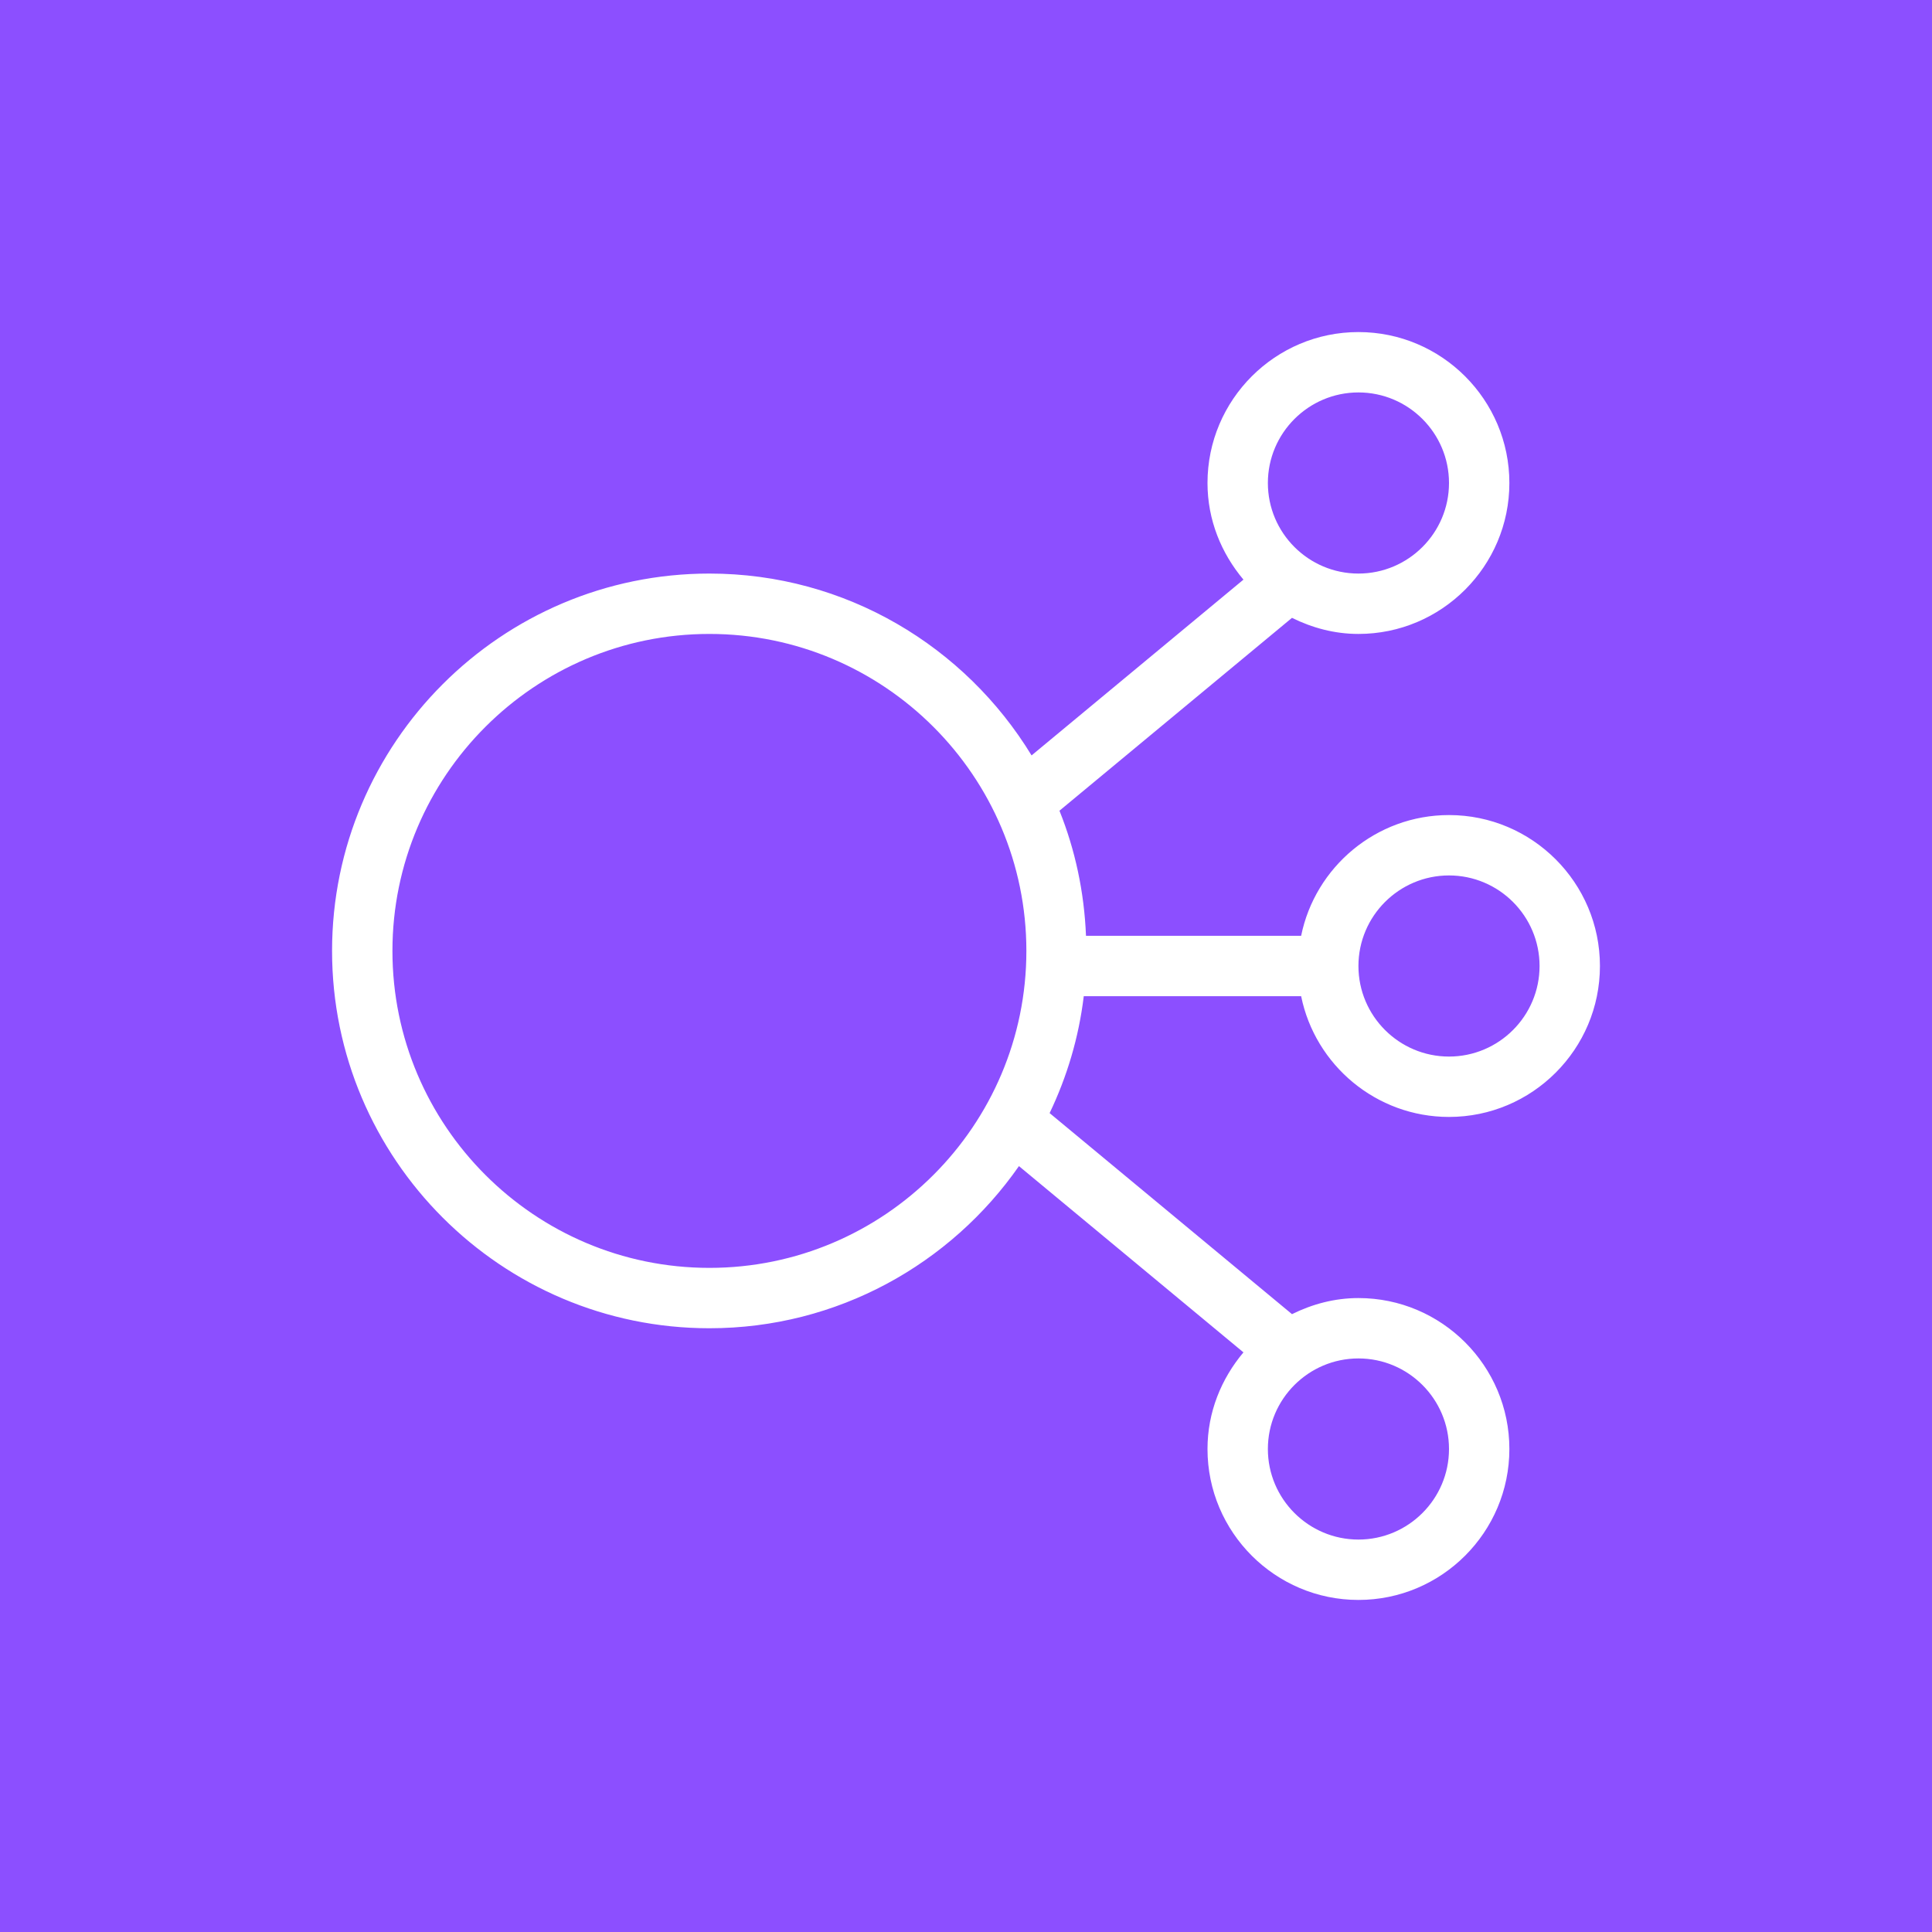
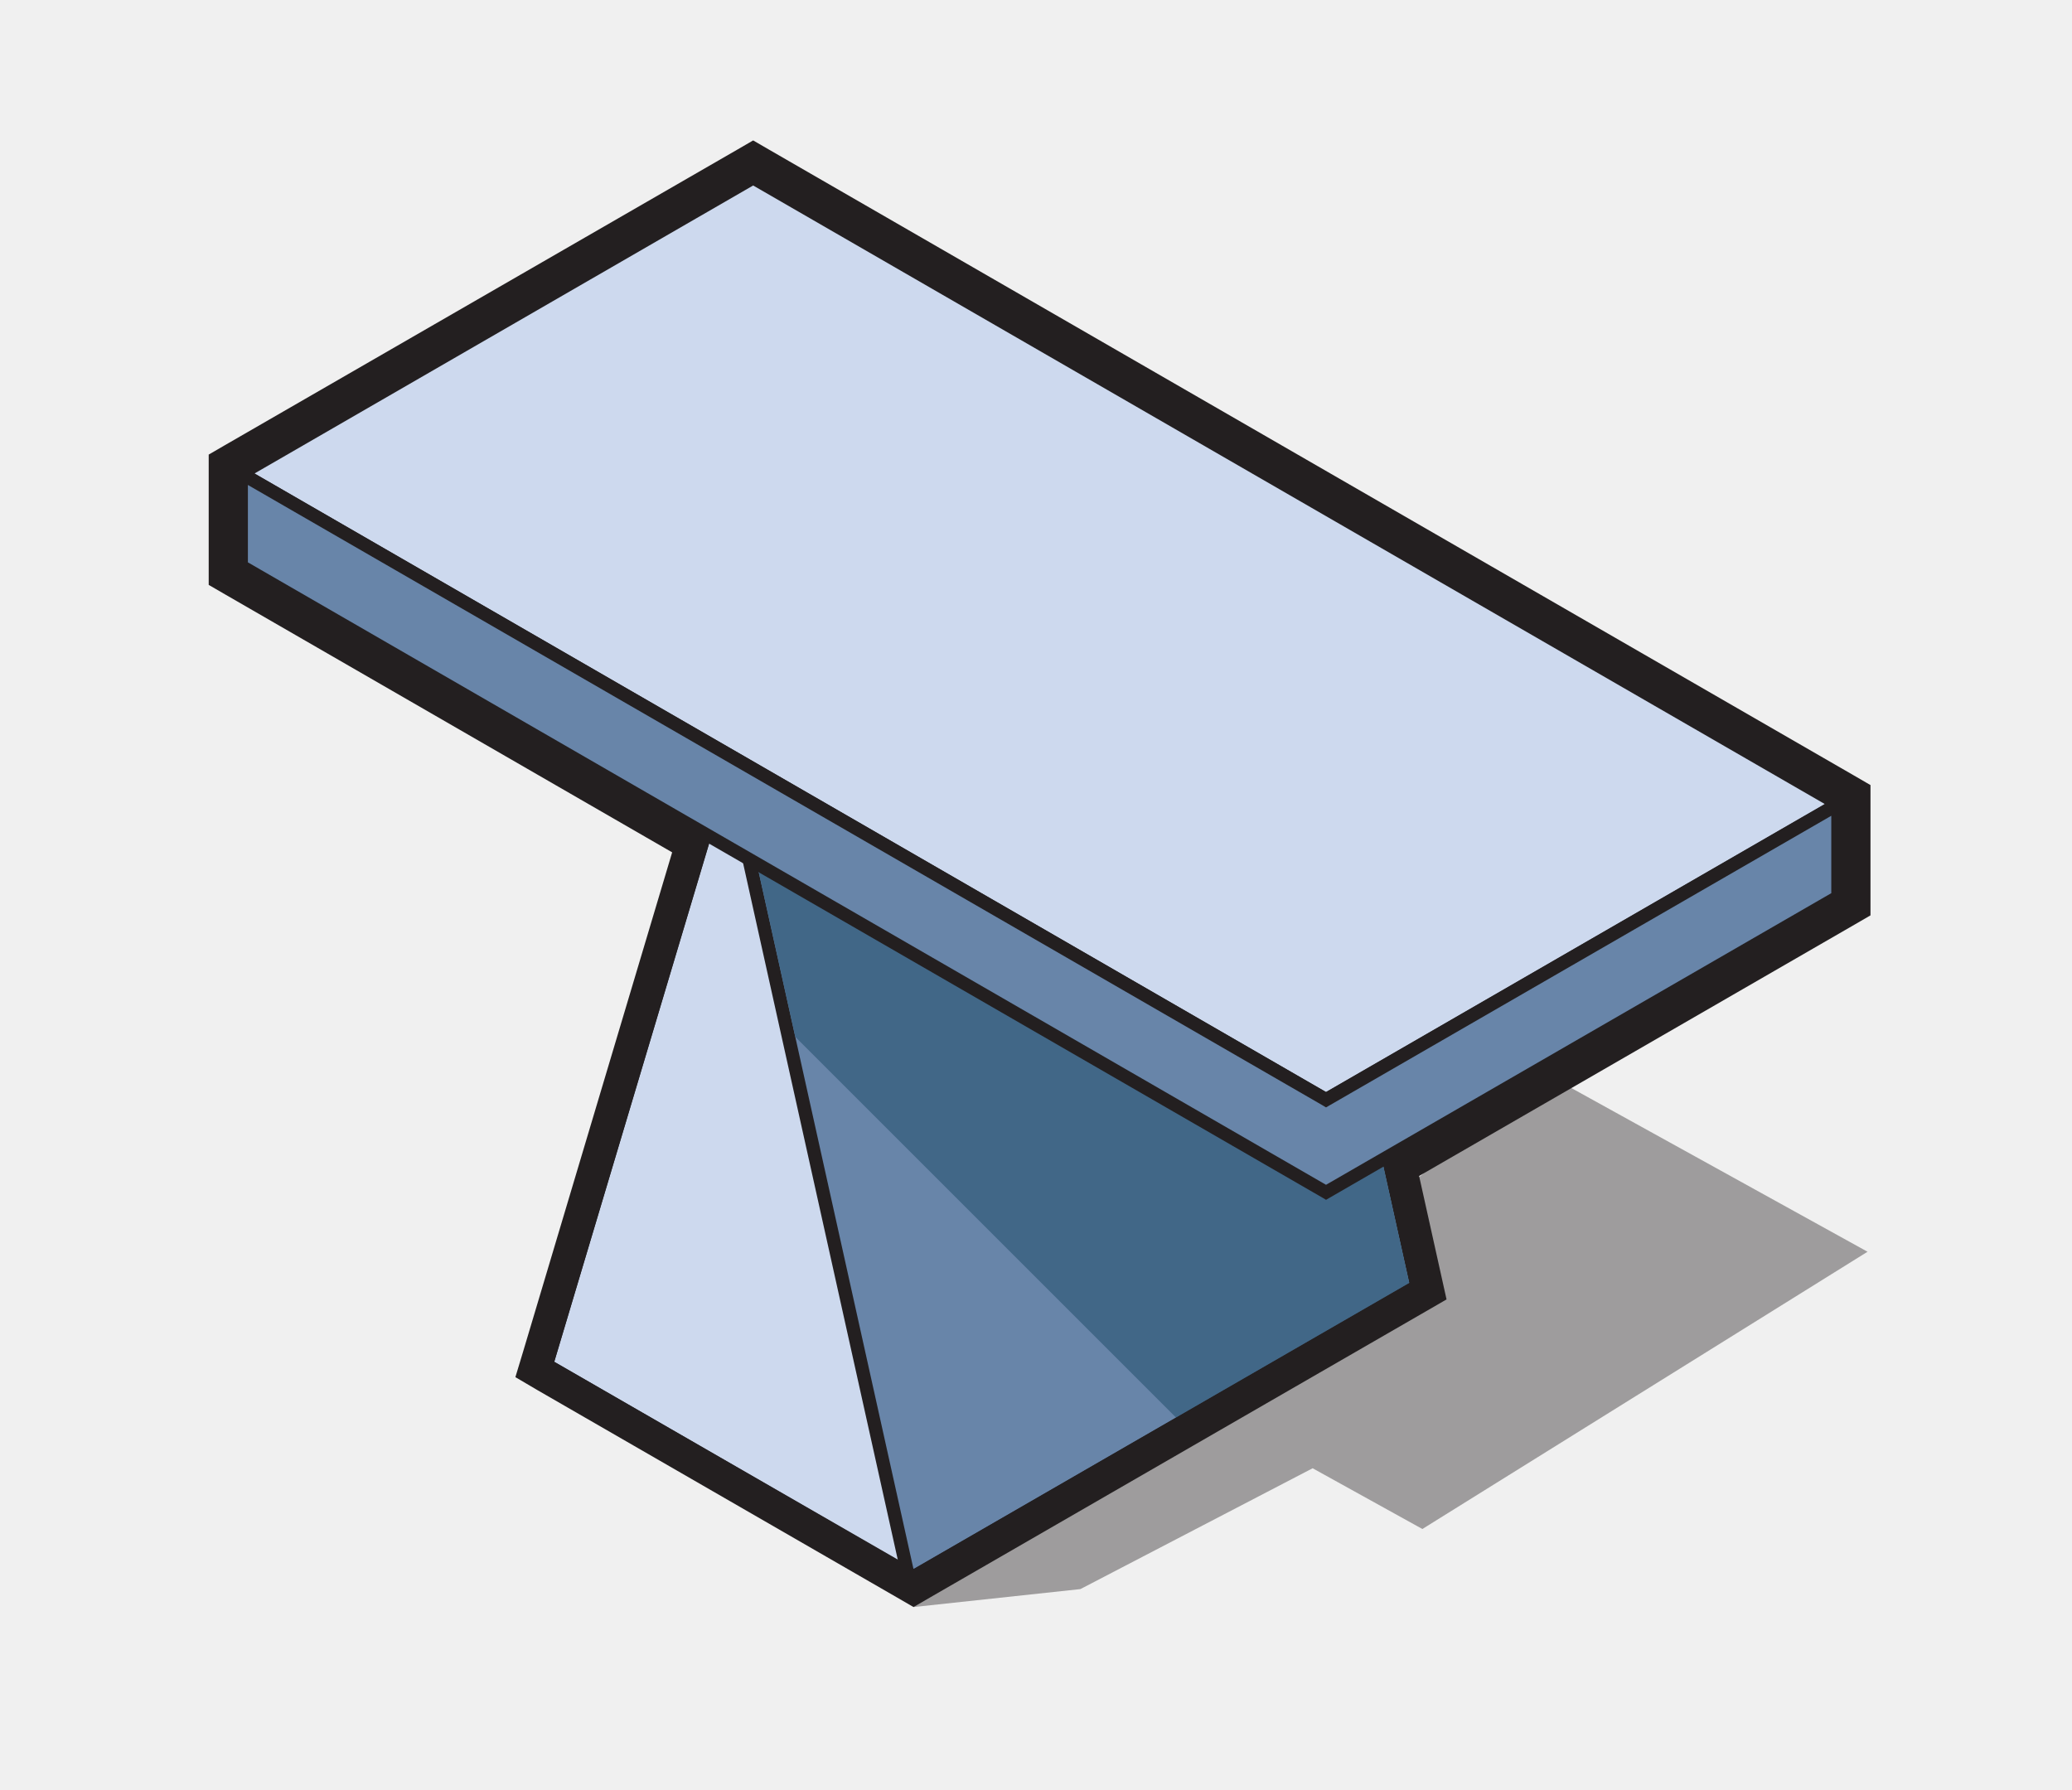
- <svg xmlns="http://www.w3.org/2000/svg" width="64px" height="64px" viewBox="0 0 64 64" version="1.1">
-   <g id="Icon-Architecture/48/Arch_Elastic-Load-Balancing_48" stroke="none" stroke-width="1" fill="none" fill-rule="evenodd">
-     <g id="Icon-Architecture-BG/48/Networking-Content-Delivery" fill="#8C4FFF">
-       <rect id="Rectangle" x="0" y="0" width="64" height="64" />
+ <svg xmlns="http://www.w3.org/2000/svg" version="1.1" id="Layer_1" x="0px" y="0px" width="634.4px" height="548.1px" viewBox="0 0 634.4 548.1" enable-background="new 0 0 634.4 548.1" xml:space="preserve">
+   <g id="Layer_2_1_">
+     <polyline opacity="0.4" fill="#231F20" enable-background="new    " points="279.7,492.1 330.8,486.6 401.9,449.6 435.5,468.2    571.8,383.3 472.3,328.3 279.7,492.1  " />
+   </g>
+   <g id="Layer_1_2_">
+     <g id="Layer_1_1_" display="none">
+       <polygon display="inline" fill="none" stroke="#A7A9AC" stroke-width="4" stroke-miterlimit="10" points="533.7,391.9     318.3,516.3 102.8,391.9 102.8,143.1 318.3,18.8 533.7,143.1   " />
    </g>
-     <path d="M23.5,42 C17.71,42 13,37.29 13,31.5 C13,25.71 17.71,21 23.5,21 C29.29,21 34,25.71 34,31.5 C34,37.29 29.29,42 23.5,42 M48,48 C48,49.654 46.654,51 45,51 C43.346,51 42,49.654 42,48 C42,46.346 43.346,45 45,45 C46.654,45 48,46.346 48,48 M45,13 C46.654,13 48,14.346 48,16 C48,17.654 46.654,19 45,19 C43.346,19 42,17.654 42,16 C42,14.346 43.346,13 45,13 M48,29 C49.654,29 51,30.346 51,32 C51,33.654 49.654,35 48,35 C46.346,35 45,33.654 45,32 C45,30.346 46.346,29 48,29 M35.901,33 L43.102,33 C43.565,35.279 45.586,37 48,37 C50.757,37 53,34.757 53,32 C53,29.243 50.757,27 48,27 C45.586,27 43.565,28.721 43.102,31 L35.975,31 C35.916,29.541 35.614,28.146 35.096,26.856 L42.799,20.467 C43.466,20.797 44.206,21 45,21 C47.757,21 50,18.757 50,16 C50,13.243 47.757,11 45,11 C42.243,11 40,13.243 40,16 C40,17.224 40.459,18.331 41.191,19.201 L34.172,25.024 C31.977,21.42 28.021,19 23.5,19 C16.607,19 11,24.607 11,31.5 C11,38.393 16.607,44 23.5,44 C27.743,44 31.493,41.871 33.754,38.629 L41.191,44.799 C40.459,45.669 40,46.776 40,48 C40,50.757 42.243,53 45,53 C47.757,53 50,50.757 50,48 C50,45.243 47.757,43 45,43 C44.206,43 43.466,43.203 42.799,43.533 L34.77,36.873 C35.344,35.673 35.736,34.373 35.901,33" id="Elastic-Load-Balancing_Icon_48_Squid" fill="#FFFFFF" />
+     <g id="Layer_2_2_">
+       <g>
+         <g>
+           <g>
+             <path fill="#CDD9EE" d="M279.7,482.5c-0.3,0-0.7-0.1-1-0.3l-110.1-63.5c-0.8-0.5-1.2-1.4-0.9-2.3l55-184.2       c0.3-0.9,1-1.4,1.9-1.4c0,0,0,0,0.1,0c0.9,0,1.7,0.7,1.9,1.6l55,247.7c0.2,0.8-0.1,1.6-0.8,2       C280.5,482.4,280.1,482.5,279.7,482.5z" />
+           </g>
+           <g>
+             <path fill="#231F20" d="M224.7,232.8l55,247.7l-110-63.5L224.7,232.8 M169.7,417l110.1,63.5L169.7,417 M224.7,228.8       c-1.8,0-3.3,1.2-3.8,2.9l-55,184.1c-0.2,0.5-0.2,1-0.2,1.5c0,0.3,0.1,0.6,0.2,0.9l0,0l0,0c0.3,0.9,0.9,1.7,1.8,2.2l0,0l0,0l0,0       l0,0l0,0l0,0l0,0l110,63.6l0,0c0.6,0.4,1.3,0.5,2,0.5c0.3,0,0.5,0,0.8-0.1c0.2,0,0.5-0.1,0.7-0.2c0.8-0.3,1.4-0.8,1.9-1.6       c0.1-0.1,0.1-0.2,0.2-0.3c0.5-0.9,0.6-1.9,0.4-2.8l-55-247.7c-0.4-1.8-1.9-3.1-3.8-3.1C224.8,228.8,224.7,228.8,224.7,228.8       L224.7,228.8z" />
+           </g>
+         </g>
+         <g>
+           <g>
+             <path fill="#6885A9" d="M279.7,482.5c-0.3,0-0.5-0.1-0.8-0.2c-0.6-0.3-1-0.8-1.1-1.4l-55-247.7c-0.2-0.9,0.2-1.7,1-2.2       l151.9-87.6c0.3-0.2,0.7-0.3,1-0.3s0.5,0.1,0.8,0.2c0.6,0.3,1,0.8,1.1,1.4l55,247.7c0.2,0.9-0.2,1.7-1,2.2l-151.8,87.6       C280.4,482.4,280,482.5,279.7,482.5z" />
+           </g>
+           <g>
+             <path fill="#231F20" d="M376.5,145.2l55,247.7l-71.4,41.2l-80.4,46.4l-36.2-163l-18.8-84.7L376.5,145.2 M376.5,141.2       c-0.7,0-1.4,0.2-2,0.5l-151.9,87.6c-1.5,0.9-2.3,2.6-1.9,4.3l18.8,84.7l36.2,163c0.3,1.2,1.1,2.3,2.3,2.8       c0.5,0.2,1.1,0.3,1.6,0.3c0.7,0,1.4-0.2,2-0.5l80.4-46.4l71.4-41.2c1.5-0.9,2.3-2.6,1.9-4.3l-55-247.7       c-0.3-1.2-1.1-2.3-2.3-2.8C377.6,141.3,377.1,141.2,376.5,141.2L376.5,141.2z" />
+           </g>
+         </g>
+         <g>
+           <polygon fill="#416787" points="431.5,392.9 360.1,434.1 243.5,317.5 224.7,232.8 376.5,145.2     " />
+         </g>
+         <g>
+           <polygon fill="#CDD9EE" points="73.9,145 406,336.7 562.7,246.3 230.6,54.5     " />
+           <path fill="#231F20" d="M406,339.1l-1-0.6L69.9,145l160.7-92.8l1,0.6l335.1,193.5L406,339.1z M77.9,145L406,334.4l152.7-88.2      L230.6,56.8L77.9,145z" />
+         </g>
+         <g>
+           <polygon fill="#6885A9" points="406,336.7 73.9,145 73.9,173.3 406,365.1 562.7,274.6 562.7,246.3     " />
+           <path fill="#231F20" d="M406,367.4l-1-0.6L71.9,174.5v-33L406,334.4l158.7-91.6v32.9l-1,0.6L406,367.4z M75.9,172.2L406,362.8      l154.7-89.3v-23.7L406,339.1l-1-0.6l-329.1-190C75.9,148.5,75.9,172.2,75.9,172.2z" />
+         </g>
+         <g>
+           <path fill="#231F20" d="M230.6,54.5l332.1,191.7v28.3L423.2,355l8.4,37.8L360.2,434l-80.4,46.4L169.7,417l48-160.6l-143.8-83      V145L230.6,54.5 M230.6,43l-5,2.9L68.9,136.3l-5,2.9v5.8v28.3v5.8l5,2.9l136.9,79l-45.7,153.1l-2.3,7.6l6.8,4l110.1,63.5l5,2.9      l5-2.9l80.4-46.4l71.4-41.2l6.4-3.7l-1.6-7.2l-6.8-30.6l133.2-76.9l5-2.9v-5.8v-28.3v-5.8l-5-2.9L235.6,45.9L230.6,43L230.6,43z      " />
+         </g>
+       </g>
+     </g>
  </g>
</svg>
